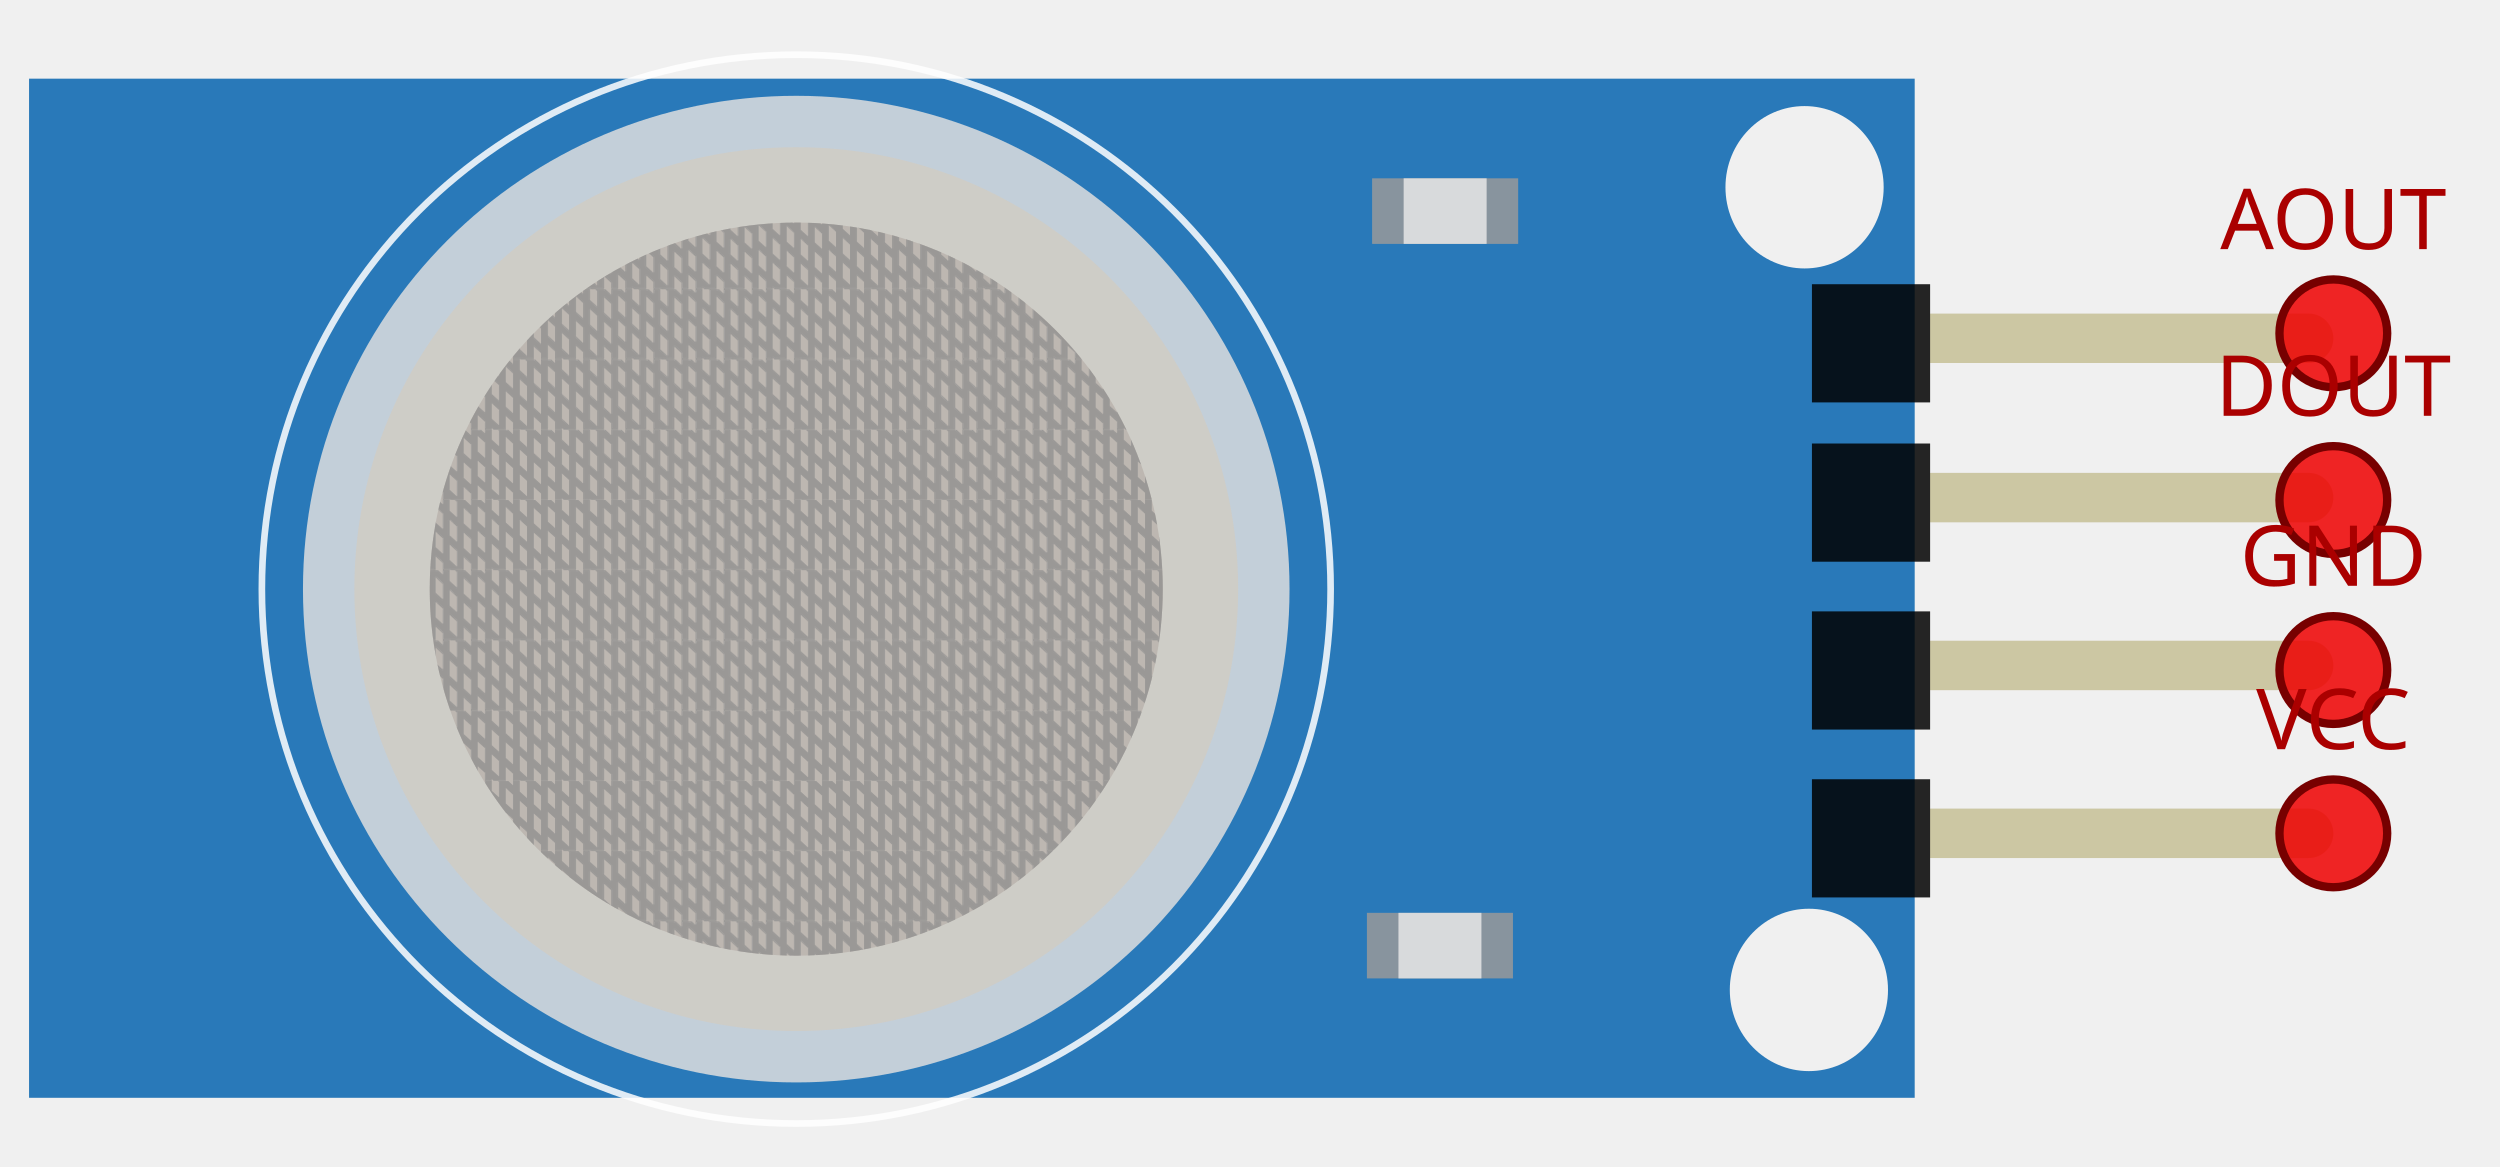
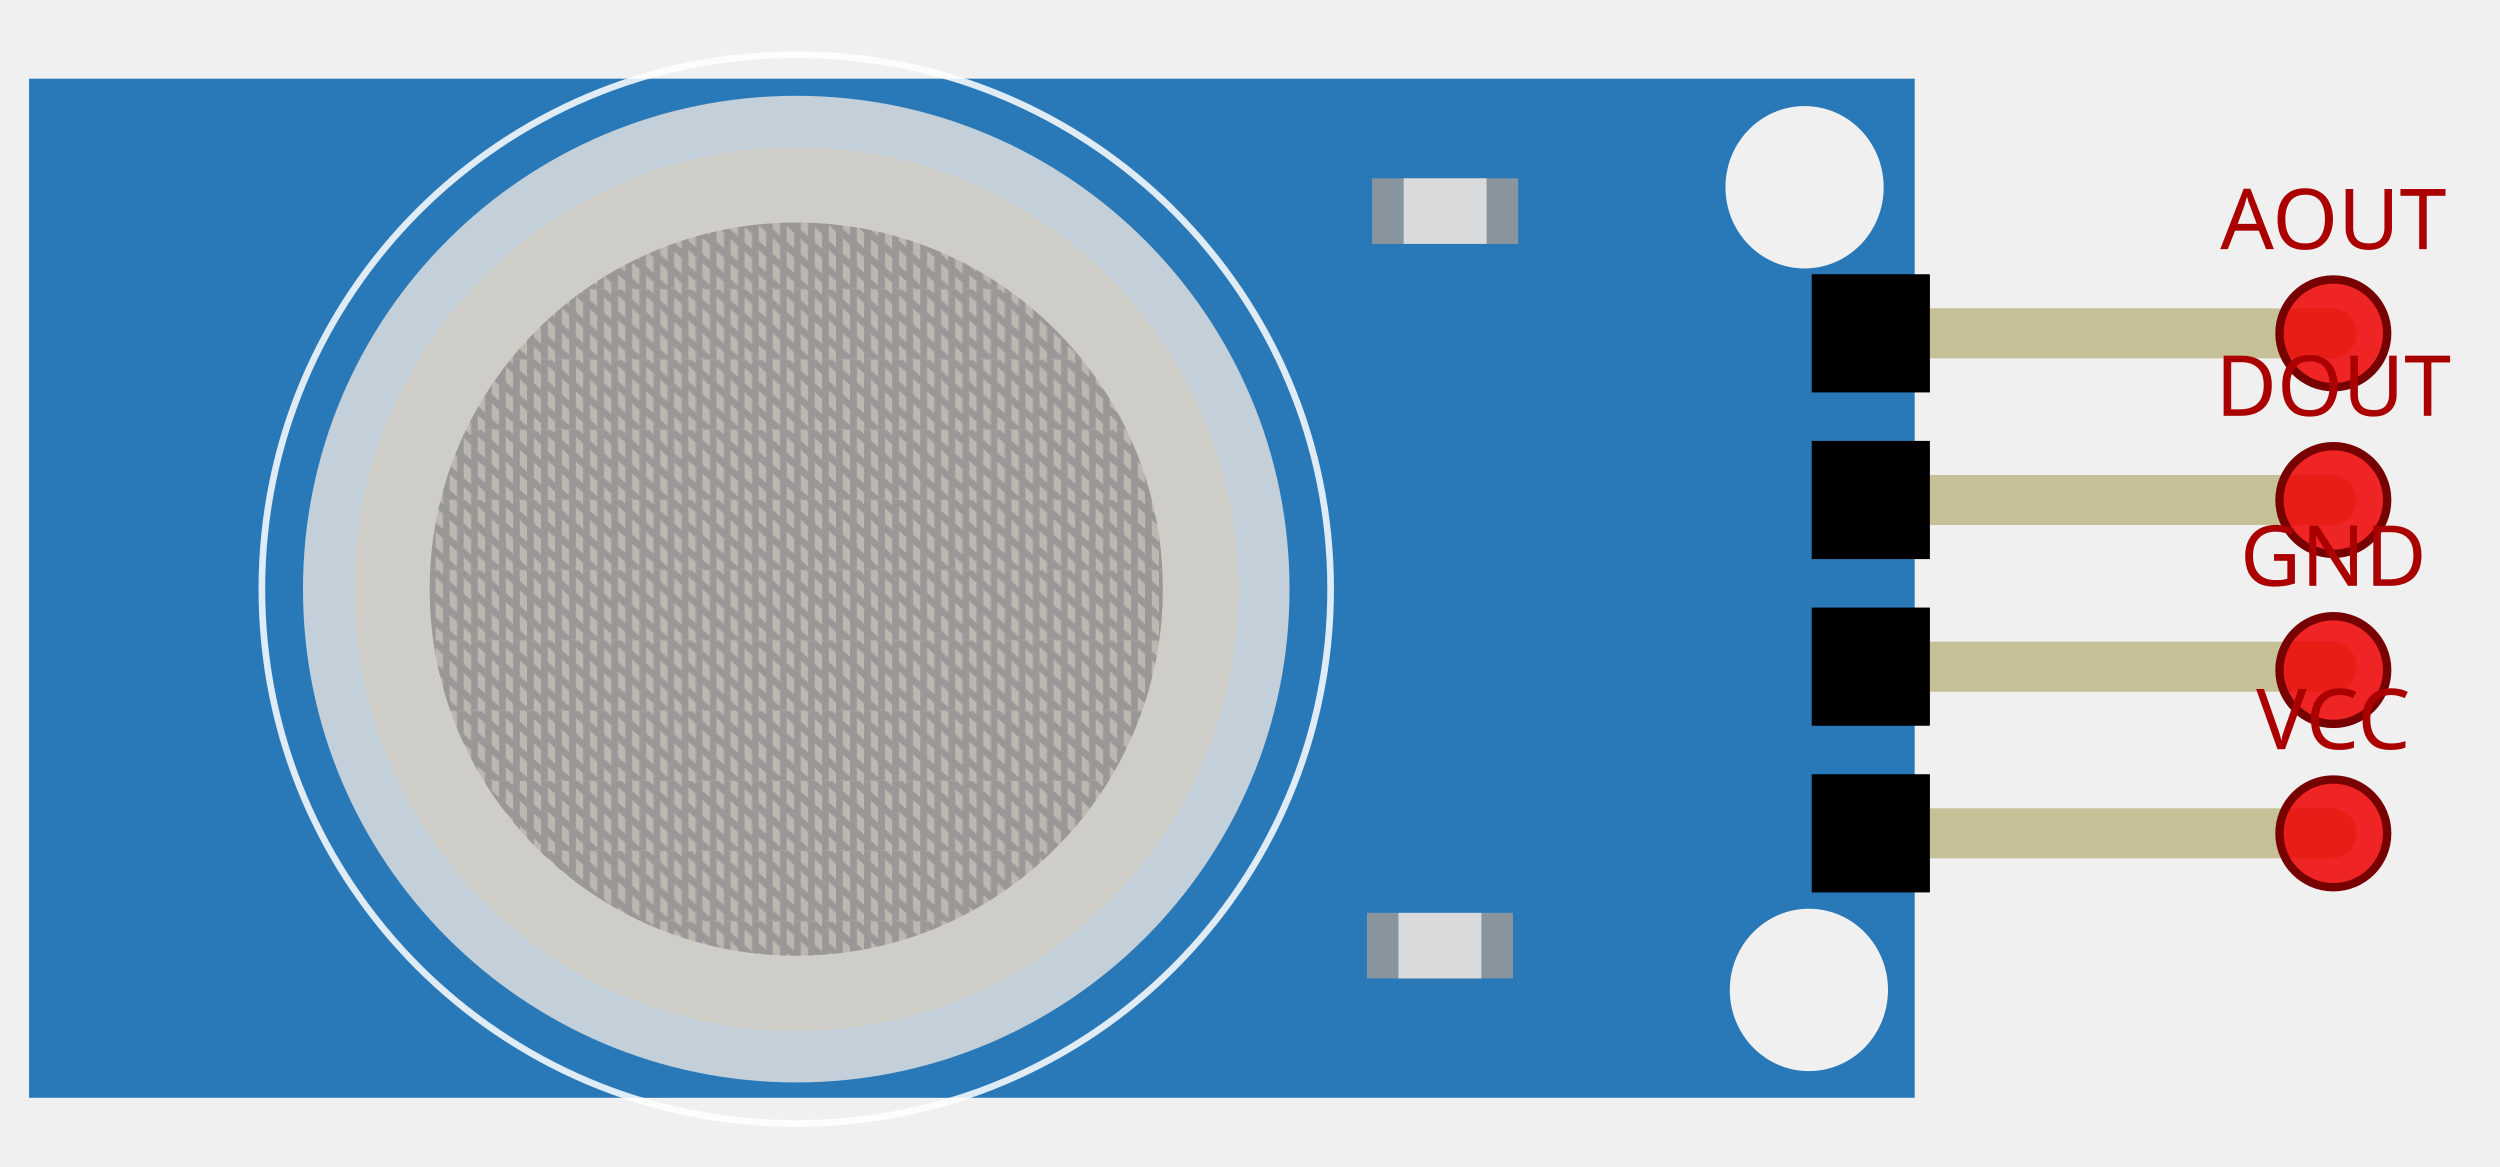
<svg xmlns="http://www.w3.org/2000/svg" xmlns:xlink="http://www.w3.org/1999/xlink" width="150" height="70" viewBox="0 0 150 70" version="1.1" id="svg41">
  <defs id="defs41">
    <pattern xlink:href="#a" id="pattern1" patternTransform="matrix(1.027666,0,0,1.027732,-1.244443,4.7202)" />
    <defs id="defs30">
      <pattern id="a" width="4.1" height="4.1" patternUnits="userSpaceOnUse">
        <path d="m0 0v4.09h0.4v-0.85l0.42 0.381v0.469h0.4v-0.1l0.109 0.1h0.711v-0.799l0.42 0.379v0.42h0.398v-0.049l0.055 0.049h0.766v-0.75l0.42 0.381v0.369h0.4v-4.09h-0.4v0.311l-0.334-0.311h-0.598l0.111 0.1v0.9l-0.42-0.379v-0.621h-0.398v0.25l-0.277-0.25h-0.6l0.057 0.051v0.9l-0.42-0.381v-0.57h-0.4v0.201l-0.223-0.201zm0.4 0.359 0.42 0.381v0.9l-0.42-0.381zm1.64 0.051 0.42 0.391v0.889l-0.42-0.379zm1.64 0.06 0.42 0.379v0.891l-0.42-0.381zm-2.46 0.639 0.42 0.381v0.9l-0.42-0.381zm1.64 0.051 0.42 0.381v0.898l-0.42-0.379zm-2.46 0.641 0.42 0.379v0.9l-0.42-0.379zm1.64 0.049 0.42 0.381v0.9l-0.42-0.381zm1.64 0.051 0.42 0.379v0.9l-0.42-0.379zm-2.46 0.65 0.42 0.379v0.9l-0.42-0.379zm1.64 0.049 0.42 0.381v0.9l-0.42-0.381z" fill="#949392" id="path29" />
      </pattern>
      <g id="pin">
        <path fill="#c6bf95" d="M 29,4.6 C 29.382,4.6 29.748,4.448 30.02,4.178 30.292,3.908 30.442,3.542 30.442,3.158 V 3.157 C 30.442,2.775 30.29,2.409 30.02,2.137 29.75,1.865 29.384,1.715 29,1.715 H 2.9 C 2.666,1.715 2.477,1.904 2.477,2.138 V 4.178 C 2.477,4.412 2.666,4.601 2.9,4.601 H 29 Z" id="path30" />
        <rect x="0" y="0" width="6.9" height="6.9" id="rect30" />
      </g>
    </defs>

+ 
false
        
false
        
      </defs>
-   <g id="g1">
+   <g id="g3">
    <path d="M 114.882,4.72 H 1.743 V 65.87 H 114.882 Z M 113.28,59.396 C 113.28,62.088 111.157,64.267 108.534,64.267 105.911,64.267 103.788,62.088 103.788,59.396 103.788,56.703 105.911,54.524 108.534,54.524 111.157,54.524 113.28,56.703 113.28,59.396 Z M 3.145,59.396 C 3.145,62.088 5.268,64.267 7.891,64.267 10.514,64.267 12.637,62.088 12.637,59.396 12.637,56.703 10.514,54.524 7.891,54.524 5.268,54.524 3.145,56.703 3.145,59.396 Z M 108.274,6.365 C 110.897,6.365 113.02,8.543 113.02,11.236 113.02,13.929 110.897,16.107 108.274,16.107 105.65,16.107 103.528,13.929 103.528,11.236 103.528,8.543 105.65,6.365 108.274,6.365 Z M 7.15,6.365 C 4.527,6.365 2.404,8.543 2.404,11.236 2.404,13.929 4.527,16.107 7.15,16.107 9.773,16.107 11.896,13.929 11.896,11.236 11.896,8.543 9.773,6.365 7.15,6.365 Z" fill="#0664af" id="path31" style="opacity:0.85;stroke-width:1" />
-     <use xlink:href="#pin" x="107" y="12" id="use31" style="opacity:0.85;stroke-width:0.973" transform="matrix(1.027666,0,0,1.027732,-1.244443,4.7202)" />
-     <use xlink:href="#pin" x="107" y="21.3" id="use32" style="opacity:0.85;stroke-width:0.973" transform="matrix(1.027666,0,0,1.027732,-1.244443,4.7202)" />
-     <use xlink:href="#pin" x="107" y="31.1" id="use33" style="opacity:0.85;stroke-width:0.973" transform="matrix(1.027666,0,0,1.027732,-1.244443,4.7202)" />
-     <use xlink:href="#pin" x="107" y="40.9" id="use34" style="opacity:0.85;stroke-width:0.973" transform="matrix(1.027666,0,0,1.027732,-1.244443,4.7202)" />
    <ellipse cx="47.775" cy="35.347" fill="none" stroke="#ffffff" stroke-width="0.4px" id="circle34" style="opacity:0.85" rx="32.063" ry="32.065" />
    <ellipse cx="47.775" cy="35.347" fill="#dedede" id="circle35" style="opacity:0.85;stroke-width:1" rx="29.597" ry="29.599" />
    <ellipse cx="47.775" cy="35.347" fill="#d0ccc4" id="circle36" style="opacity:0.85;stroke-width:1" rx="26.514" ry="26.515" />
    <ellipse cx="47.775" cy="35.347" fill="#bab3ad" id="circle37" style="opacity:0.85;stroke-width:1" rx="21.992" ry="21.993" />
    <ellipse cx="47.775" cy="35.347" fill="url(#a)" id="circle38" style="opacity:0.85;fill:url(#pattern1);stroke-width:1" rx="21.992" ry="21.993" />
    <rect style="opacity:0.85;fill:#999999;stroke-width:1.574;paint-order:stroke markers fill" id="rect17" width="8.762" height="3.934" x="82.327" y="10.699" />
    <rect style="opacity:0.85;fill:#e6e6e6;stroke-width:2.055;paint-order:stroke markers fill" id="rect18" width="4.978" height="3.934" x="84.219" y="10.699" />
    <rect style="opacity:0.85;fill:#999999;stroke-width:1.574;paint-order:stroke markers fill" id="rect17-9" width="8.762" height="3.934" x="82.015" y="54.771" />
    <rect style="opacity:0.85;fill:#e6e6e6;stroke-width:2.055;paint-order:stroke markers fill" id="rect18-0" width="4.978" height="3.934" x="83.907" y="54.771" />
+     <g id="g2" transform="translate(-0.01263203)">
+       <rect style="fill:#c5c095;fill-opacity:1;stroke:none;stroke-width:0.567;stroke-linecap:round" id="rect2" width="27.171" height="3" x="114.231" y="18.5" rx="1.5" ry="1.5" />
+       <rect style="fill:#000000;fill-opacity:1;stroke:none;stroke-width:0.567;stroke-linecap:round" id="rect1" width="7.091" height="7.091" x="108.716" y="16.454" />
+     </g>
+     <g id="g2-9" transform="translate(-0.01263203,10)">
+       <rect style="fill:#c5c095;fill-opacity:1;stroke:none;stroke-width:0.567;stroke-linecap:round" id="rect2-4" width="27.171" height="3" x="114.231" y="18.5" rx="1.5" ry="1.5" />
+       <rect style="fill:#000000;fill-opacity:1;stroke:none;stroke-width:0.567;stroke-linecap:round" id="rect1-8" width="7.091" height="7.091" x="108.716" y="16.454" />
+     </g>
+     <g id="g2-9-2" transform="translate(-0.01263203,20)">
+       <rect style="fill:#c5c095;fill-opacity:1;stroke:none;stroke-width:0.567;stroke-linecap:round" id="rect2-4-4" width="27.171" height="3" x="114.231" y="18.5" rx="1.5" ry="1.5" />
+       <rect style="fill:#000000;fill-opacity:1;stroke:none;stroke-width:0.567;stroke-linecap:round" id="rect1-8-5" width="7.091" height="7.091" x="108.716" y="16.454" />
+     </g>
+     <g id="g2-9-1" transform="translate(-0.01263203,30)">
+       <rect style="fill:#c5c095;fill-opacity:1;stroke:none;stroke-width:0.567;stroke-linecap:round" id="rect2-4-7" width="27.171" height="3" x="114.231" y="18.5" rx="1.5" ry="1.5" />
+       <rect style="fill:#000000;fill-opacity:1;stroke:none;stroke-width:0.567;stroke-linecap:round" id="rect1-8-1" width="7.091" height="7.091" x="108.716" y="16.454" />
+     </g>
    <ellipse id="pin-AOUT" cx="140" cy="20" fill="#ee0000" fill-opacity="0.85" stroke="#770000" stroke-width="0.5" rx="3.232" ry="3.233" />
    <text x="140.004" y="14.949" font-size="5.051px" fill="#aa0000" text-anchor="middle" font-family="sans-serif" id="text38" style="stroke-width:1" transform="scale(0.999968,1.000032)">AOUT</text>
    <ellipse id="pin-DOUT" cx="140" cy="30.001" fill="#ee0000" fill-opacity="0.85" stroke="#770000" stroke-width="0.5" rx="3.232" ry="3.233" />
    <text x="140.004" y="24.949" font-size="5.051px" fill="#aa0000" text-anchor="middle" font-family="sans-serif" id="text39" style="stroke-width:1" transform="scale(0.999968,1.000032)">DOUT</text>
    <ellipse id="pin-GND" cx="140" cy="40.203" fill="#ee0000" fill-opacity="0.85" stroke="#770000" stroke-width="0.5" rx="3.232" ry="3.233" />
    <text x="140.004" y="35.151" font-size="5.051px" fill="#aa0000" text-anchor="middle" font-family="sans-serif" id="text40" style="stroke-width:1" transform="scale(0.999968,1.000032)">GND</text>
    <ellipse id="pin-VCC" cx="140" cy="50.002" fill="#ee0000" fill-opacity="0.85" stroke="#770000" stroke-width="0.5" rx="3.232" ry="3.233" />
    <text x="140.004" y="44.95" font-size="5.051px" fill="#aa0000" text-anchor="middle" font-family="sans-serif" id="text41" style="stroke-width:1" transform="scale(0.999968,1.000032)">VCC</text>
  </g>
</svg>
